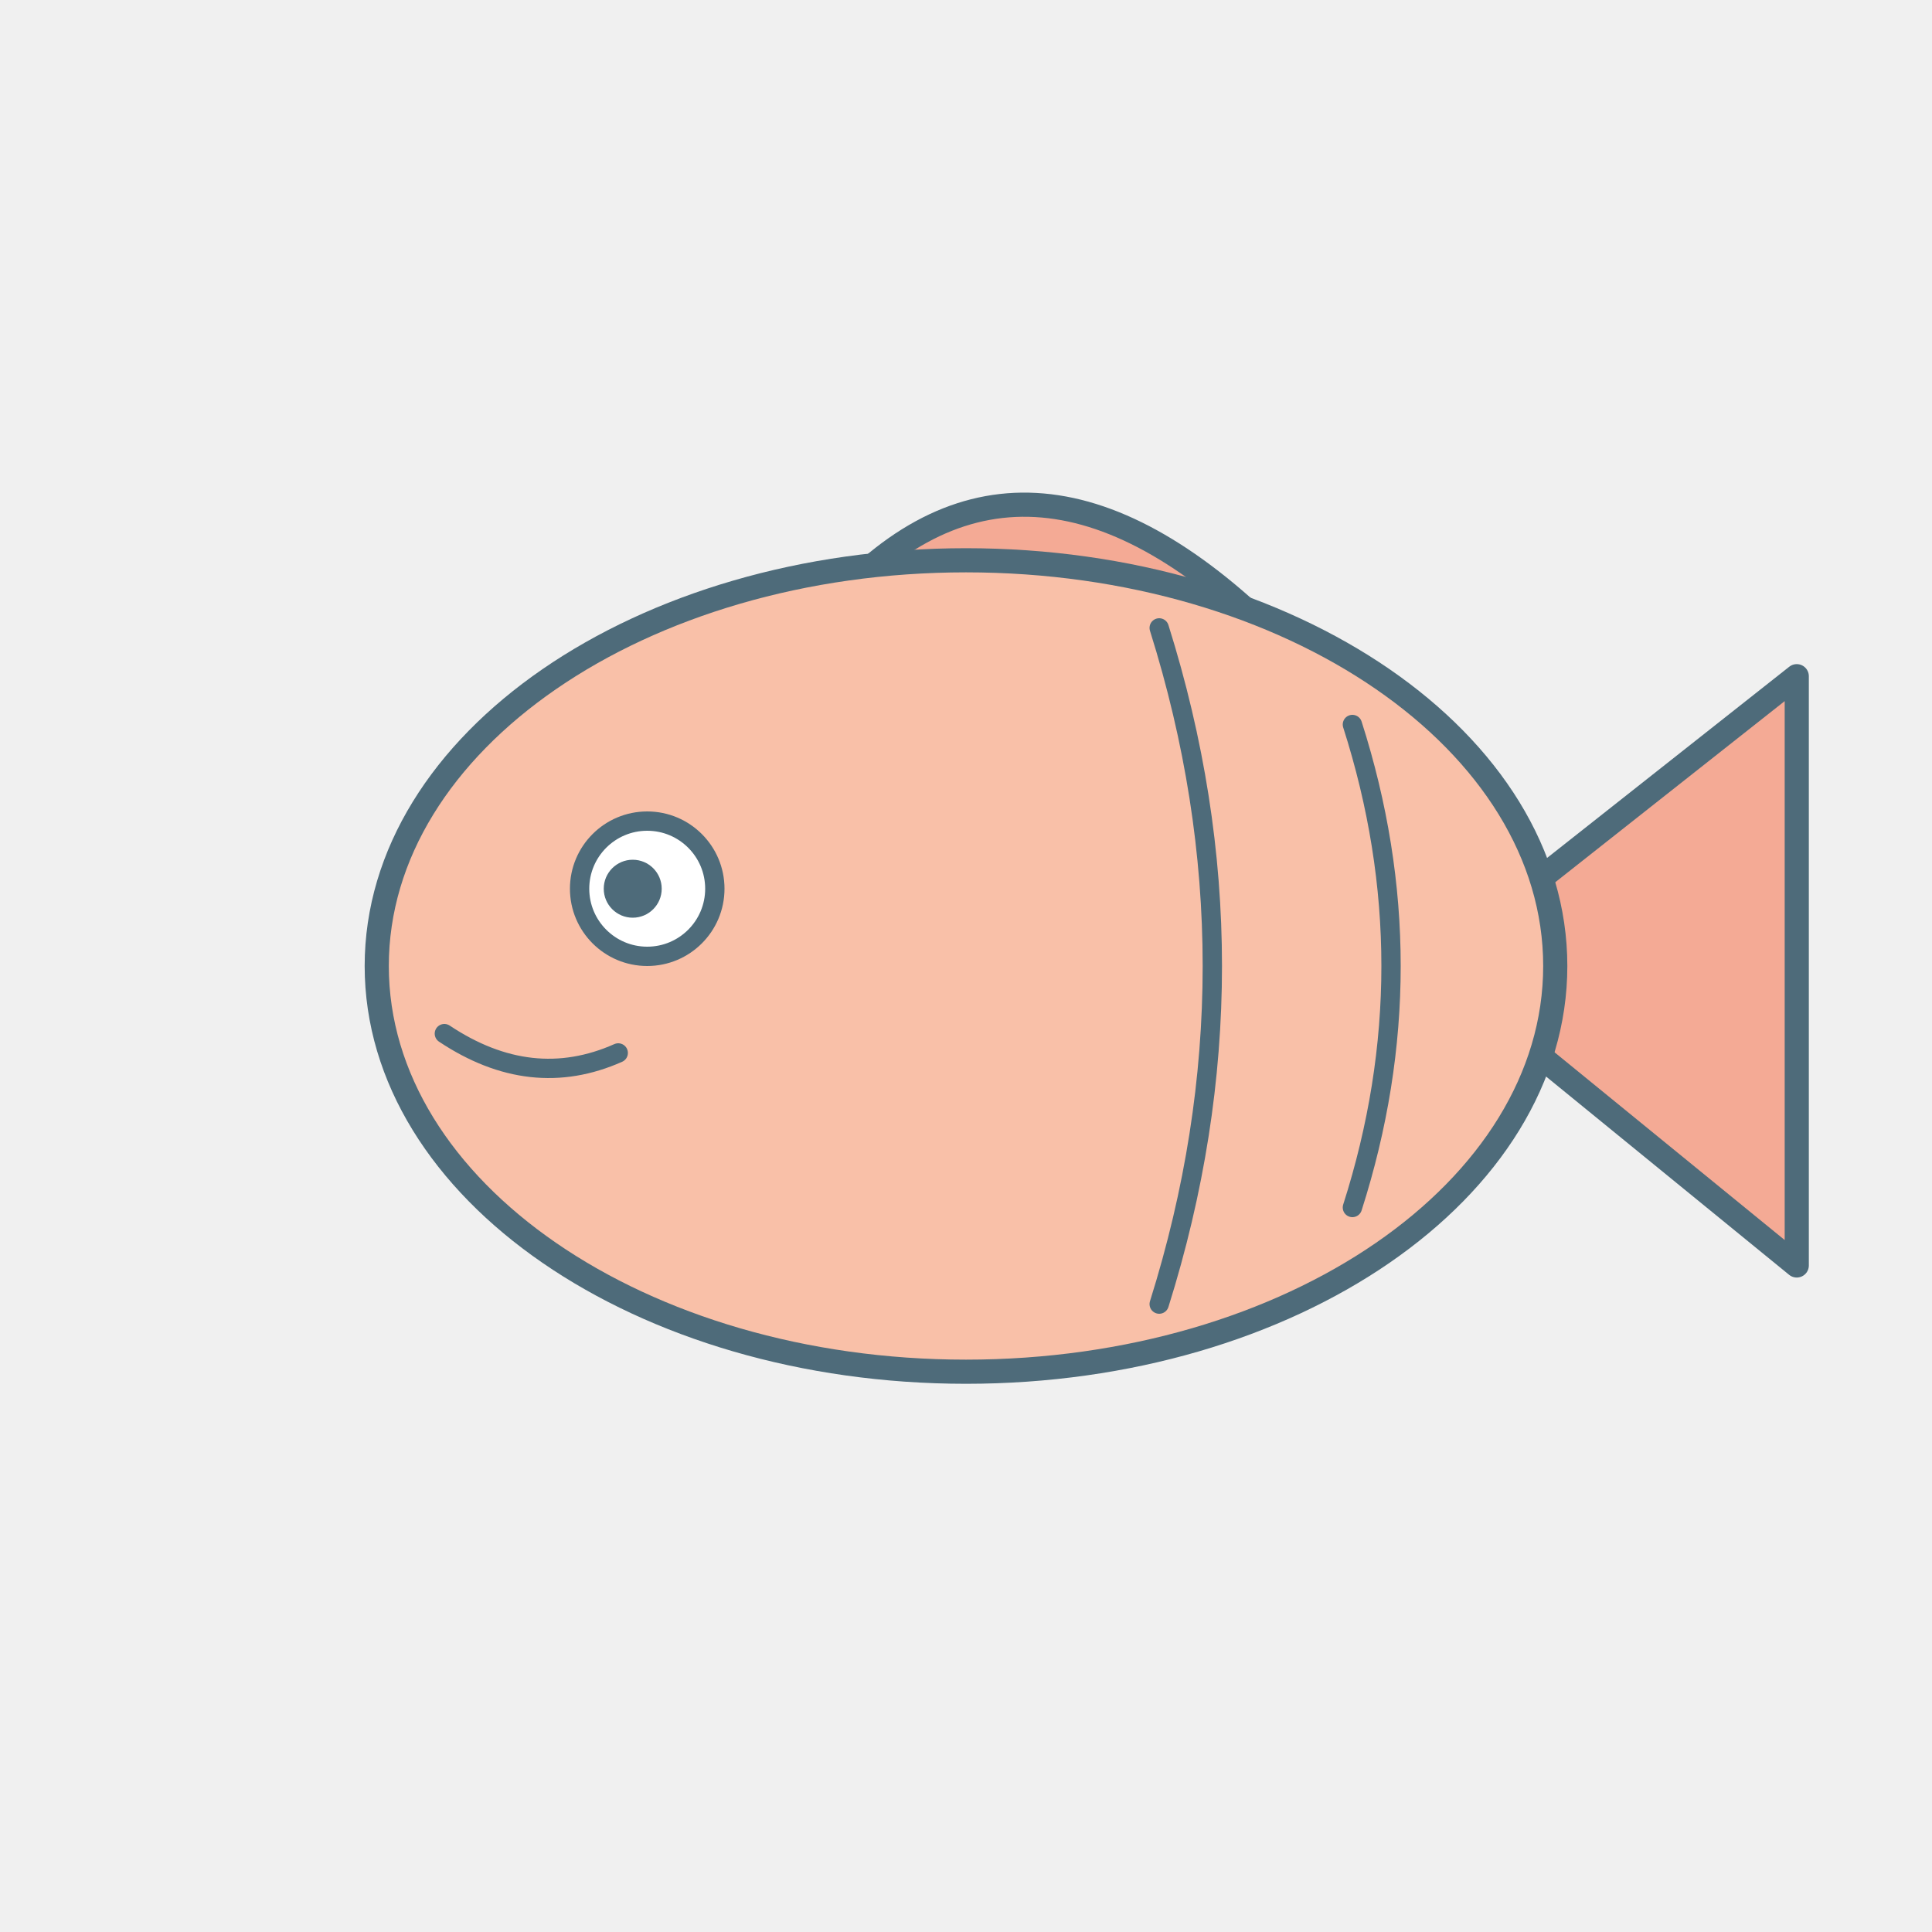
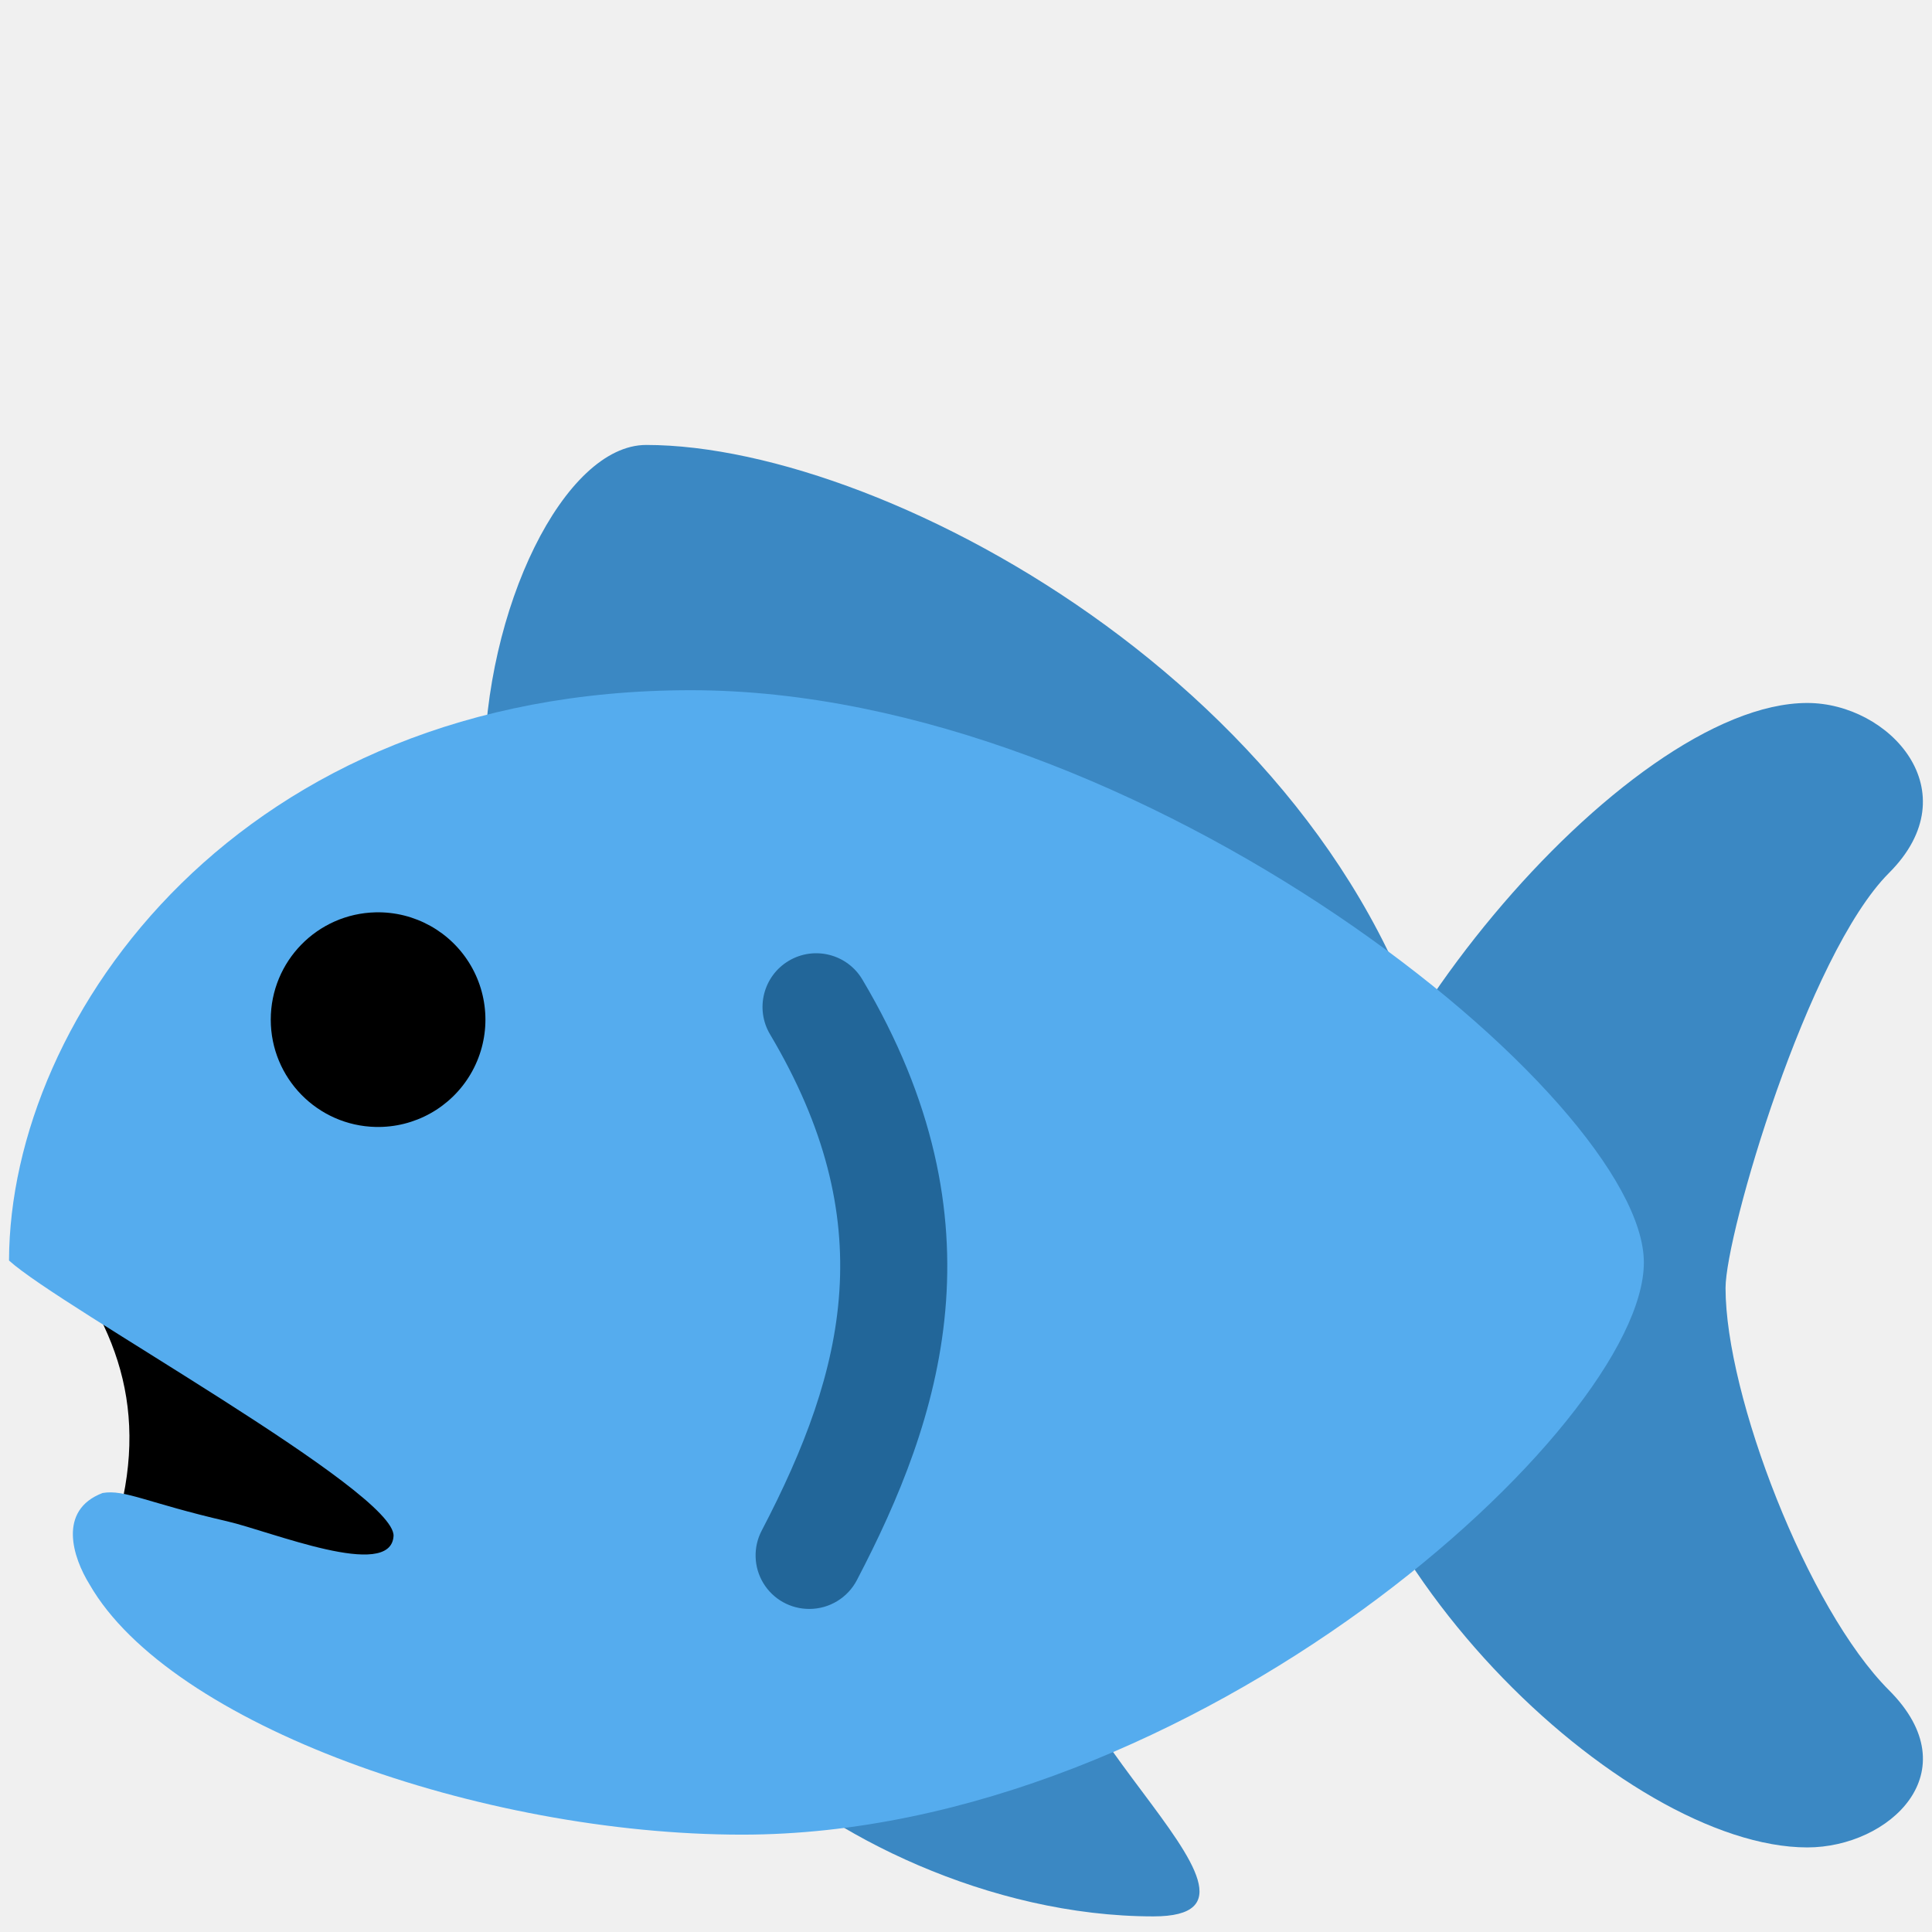
- <svg xmlns="http://www.w3.org/2000/svg" viewBox="0 0 400 400">
-   <polygon points="296,200 372,140 372,262" fill="#F4AA95" stroke="#4E6B7A" stroke-width="5" stroke-linejoin="round" stroke-linecap="round" />
-   <path d="M170 128 Q210 80 262 130 Z" fill="#F4AA95" stroke="#4E6B7A" stroke-width="5" stroke-linejoin="round" stroke-linecap="round" />
-   <ellipse cx="200" cy="200" rx="122" ry="84" fill="#F9C0A8" stroke="#4E6B7A" stroke-width="5" stroke-linejoin="round" stroke-linecap="round" />
-   <path d="M240 130 Q262 200 240 270 M280 150 Q296 200 280 250" fill="none" stroke="#4E6B7A" stroke-width="4" stroke-linejoin="round" stroke-linecap="round" />
-   <circle cx="134" cy="184" r="14" fill="#fff" stroke="#4E6B7A" stroke-width="4" stroke-linejoin="round" stroke-linecap="round" />
-   <circle cx="131" cy="184" r="6" fill="#4E6B7A" />
-   <path d="M92 214 Q110 226 128 218" fill="none" stroke="#4E6B7A" stroke-width="4" stroke-linejoin="round" stroke-linecap="round" />
+ <svg xmlns="http://www.w3.org/2000/svg" viewBox="0 0 36 36">
+   <path fill="#3B88C3" d="M32.153 24c0-1 1.523-6.212 3.047-7.735 1.522-1.523 0-3.166-1.523-3.166-3.405 0-9.139 6.901-9.139 10.901 0 5 5.733 10.424 9.139 10.424 1.523 0 3.046-1.404 1.523-2.928C33.677 29.974 32.153 26 32.153 24z" />
+   <path fill="#3B88C3" d="M9.021 14.384c0-3.046 1.497-6.093 3.02-6.093 4.569 0 13.322 4.823 14.845 12.439 1.524 7.616-17.865-6.346-17.865-6.346zm4.854 18.278c1.523 1.523 4.57 3.047 7.617 3.047 3.046 0-3.111-4.189-1.523-6.092 2.18-2.617-6.094 3.045-6.094 3.045z" />
+   <path d="M2.071 28.727c.761-2.285.19-3.935-1.143-5.584-1.333-1.651 3.872-1.904 5.585.381s5.713 6.281 2.158 6.22c-3.553-.065-6.6-1.017-6.6-1.017z" />
+   <path fill="#55ACEE" d="M.168 23.488c.959.874 7.223 4.309 7.165 5.137-.058.828-2.279-.088-3.105-.279-1.485-.342-1.905-.598-2.317-.526-.84.321-.554 1.201-.242 1.704 1.498 2.61 7.286 4.662 12.16 4.662 8.412 0 16.802-7.615 16.802-10.662 0-3.046-9.345-10.663-17.757-10.663C4.483 12.86.18 18.922.168 23.488z" />
+   <path d="M7 17a2 2 0 1 1 .001 3.999A2 2 0 0 1 7 17z" />
+   <path fill="#269" d="M15.08 29.98a.997.997 0 0 1-.885-1.463c1.585-3.034 2.218-5.768.154-9.243a1 1 0 0 1 1.72-1.022c2.693 4.535 1.46 8.202-.102 11.191a.999.999 0 0 1-.887.537z" />
</svg>
